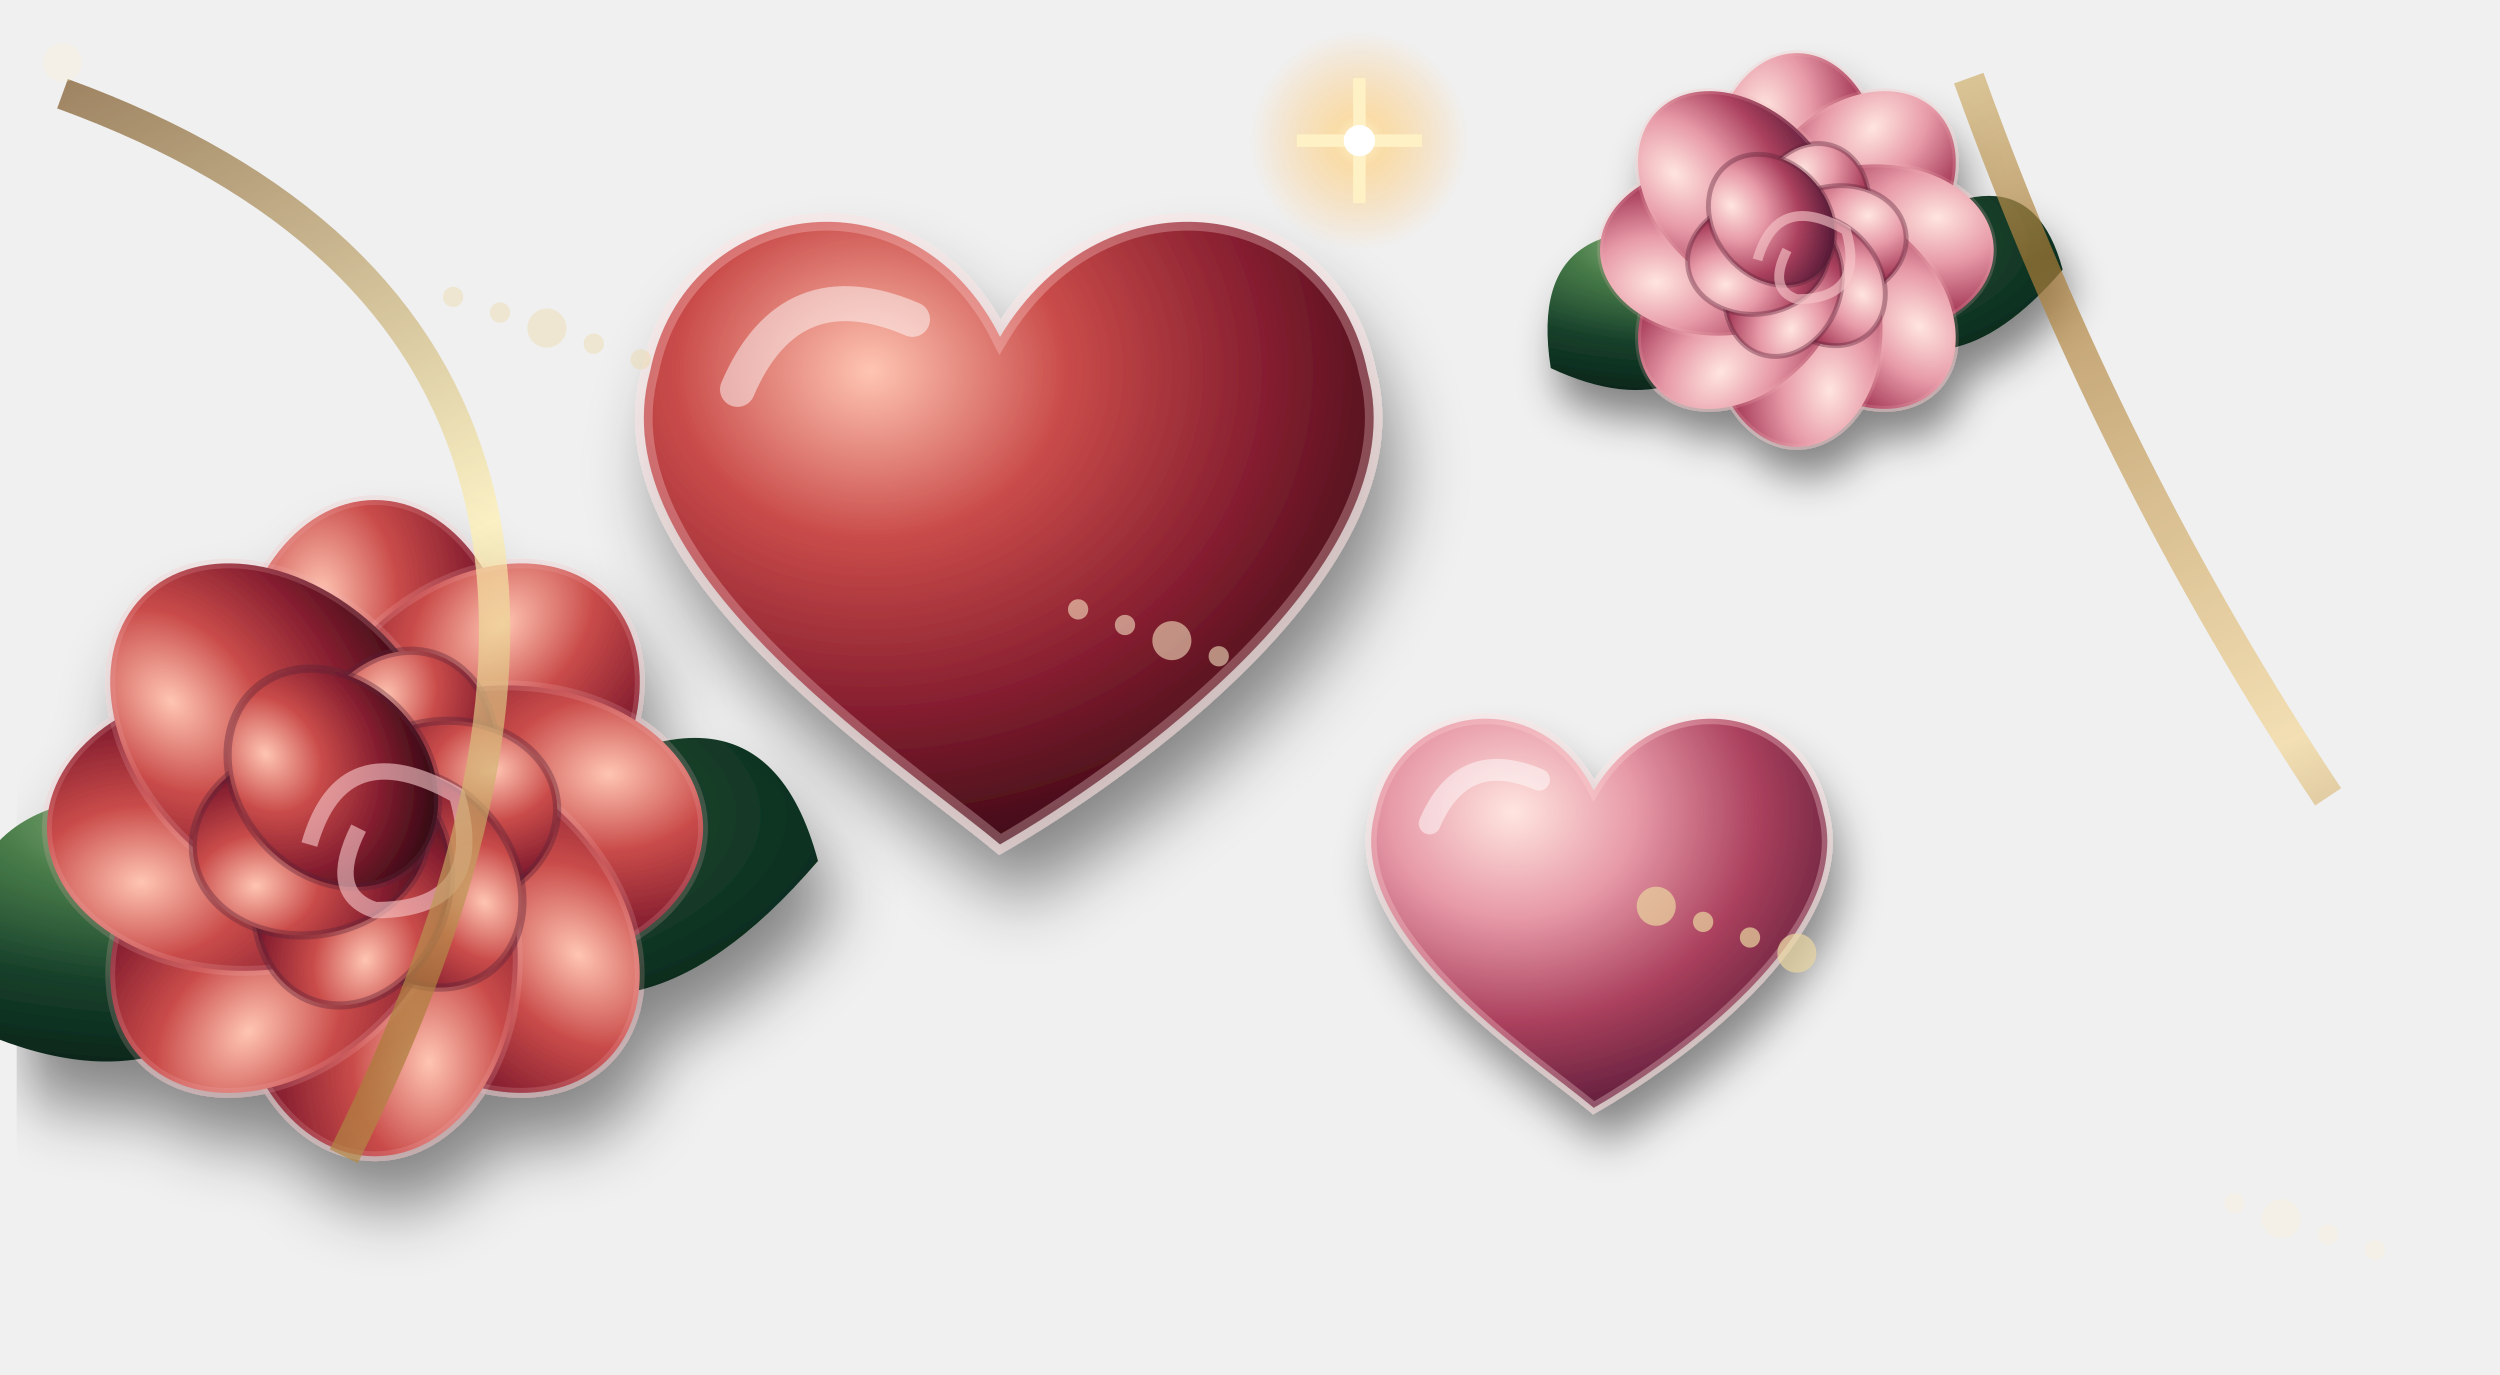
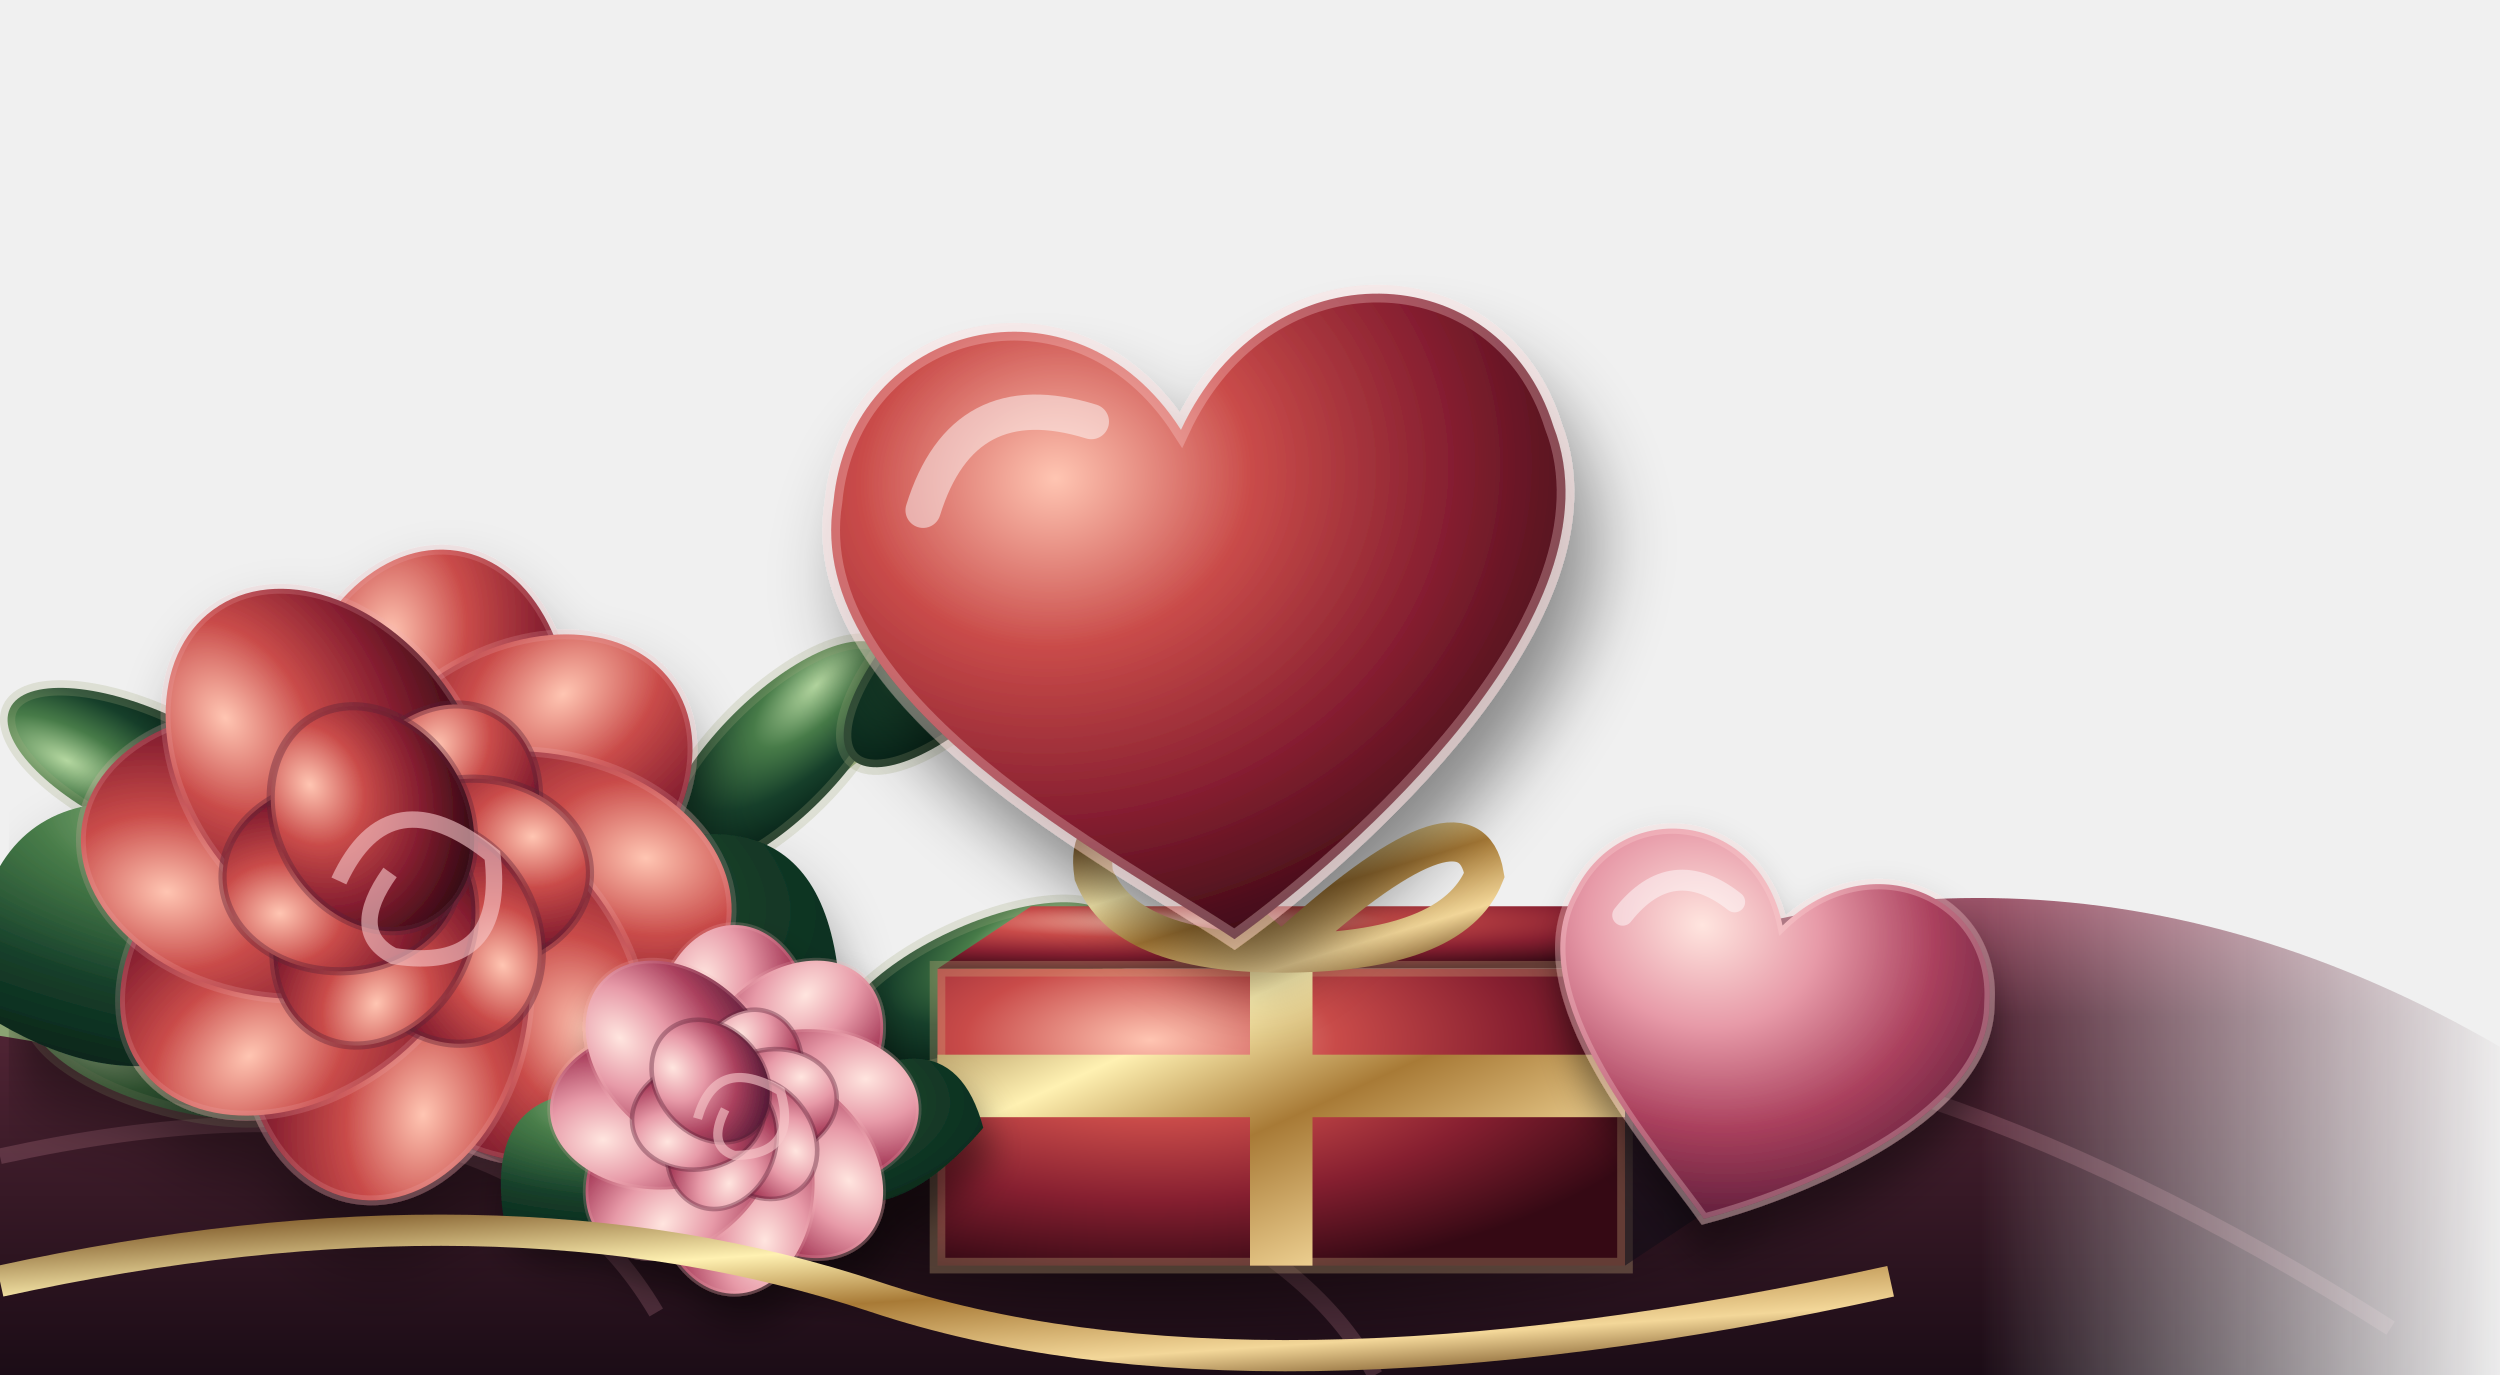
<svg xmlns="http://www.w3.org/2000/svg" viewBox="0 0 160 88" aria-hidden="true">
  <defs>
    <radialGradient id="gold" cx="31%" cy="24%" r="81%">
      <stop offset="0" stop-color="#fff6cf" />
      <stop offset="0.333" stop-color="#e1bf72" />
      <stop offset="0.667" stop-color="#a57528" />
      <stop offset="1" stop-color="#52320f" />
    </radialGradient>
    <radialGradient id="silver" cx="31%" cy="24%" r="81%">
      <stop offset="0" stop-color="#ffffff" />
      <stop offset="0.333" stop-color="#cdd4db" />
      <stop offset="0.667" stop-color="#7a8290" />
      <stop offset="1" stop-color="#373d48" />
    </radialGradient>
    <radialGradient id="red" cx="31%" cy="24%" r="81%">
      <stop offset="0" stop-color="#ffc5b2" />
      <stop offset="0.333" stop-color="#c94b49" />
      <stop offset="0.667" stop-color="#861f30" />
      <stop offset="1" stop-color="#350914" />
    </radialGradient>
    <radialGradient id="pink" cx="31%" cy="24%" r="81%">
      <stop offset="0" stop-color="#ffe5df" />
      <stop offset="0.333" stop-color="#e79aa8" />
      <stop offset="0.667" stop-color="#aa405d" />
      <stop offset="1" stop-color="#581b38" />
    </radialGradient>
    <radialGradient id="orange" cx="31%" cy="24%" r="81%">
      <stop offset="0" stop-color="#ffe0a1" />
      <stop offset="0.333" stop-color="#f4a33f" />
      <stop offset="0.667" stop-color="#bb4c10" />
      <stop offset="1" stop-color="#522108" />
    </radialGradient>
    <radialGradient id="green" cx="31%" cy="24%" r="81%">
      <stop offset="0" stop-color="#b4d7a0" />
      <stop offset="0.333" stop-color="#477b48" />
      <stop offset="0.667" stop-color="#163f2a" />
      <stop offset="1" stop-color="#072318" />
    </radialGradient>
    <radialGradient id="chocolate" cx="31%" cy="24%" r="81%">
      <stop offset="0" stop-color="#d9ac88" />
      <stop offset="0.333" stop-color="#925a3b" />
      <stop offset="0.667" stop-color="#502818" />
      <stop offset="1" stop-color="#1c0e09" />
    </radialGradient>
    <radialGradient id="navy" cx="31%" cy="24%" r="81%">
      <stop offset="0" stop-color="#b4c9e3" />
      <stop offset="0.333" stop-color="#557393" />
      <stop offset="0.667" stop-color="#243a55" />
      <stop offset="1" stop-color="#101e30" />
    </radialGradient>
    <radialGradient id="purple" cx="31%" cy="24%" r="81%">
      <stop offset="0" stop-color="#e3bde7" />
      <stop offset="0.333" stop-color="#9160ad" />
      <stop offset="0.667" stop-color="#59306e" />
      <stop offset="1" stop-color="#281332" />
    </radialGradient>
    <linearGradient id="metal" x2="1" y2="1">
      <stop stop-color="#7b5525" />
      <stop offset=".3" stop-color="#fff1b2" />
      <stop offset=".52" stop-color="#a87a36" />
      <stop offset=".8" stop-color="#f3d799" />
      <stop offset="1" stop-color="#694418" />
    </linearGradient>
    <filter id="shadow" x="-35%" y="-35%" width="170%" height="170%">
      <feDropShadow dx="1" dy="3" stdDeviation="2" flood-color="#000" flood-opacity=".45" />
    </filter>
    <radialGradient id="light">
      <stop stop-color="#fff9d5" stop-opacity=".95" />
      <stop offset=".25" stop-color="#ffcf78" stop-opacity=".6" />
      <stop offset="1" stop-color="#ffbe66" stop-opacity="0" />
    </radialGradient>
+     <linearGradient id="rock" x2=".7" y2="1">
+       <stop stop-color="#47404e" />
+       <stop offset=".5" stop-color="#211d27" />
+       <stop offset="1" stop-color="#090a10" />
+     </linearGradient>
+     <linearGradient id="castle" x2="1" y2=".4">
+       <stop stop-color="#46404c" />
+       <stop offset=".45" stop-color="#201d26" />
+       <stop offset="1" stop-color="#090a0f" />
+     </linearGradient>
+     <linearGradient id="stone" x2=".15" y2="1">
+       <stop stop-color="#79726b" />
+       <stop offset=".22" stop-color="#3c373c" />
+       <stop offset="1" stop-color="#15141b" />
+     </linearGradient>
+     <linearGradient id="velvet" x2="0" y2="1">
+       <stop stop-color="#9b5368" />
+       <stop offset=".25" stop-color="#522535" />
+       <stop offset="1" stop-color="#1b0c16" />
+     </linearGradient>
+     <linearGradient id="snow" x2="0" y2="1">
+       <stop stop-color="#f4eee2" />
+       <stop offset=".35" stop-color="#b9c7c9" />
+       <stop offset="1" stop-color="#506264" />
+     </linearGradient>
+     <linearGradient id="wood" x2="0" y2="1">
+       <stop stop-color="#b18557" />
+       <stop offset=".12" stop-color="#68482f" />
+       <stop offset="1" stop-color="#231b17" />
+     </linearGradient>
+     <radialGradient id="contact">
+       <stop stop-color="#000" stop-opacity=".78" />
+       <stop offset="1" stop-color="#000" stop-opacity="0" />
+     </radialGradient>
+     <radialGradient id="moon">
+       <stop stop-color="#fff2d4" />
+       <stop offset=".7" stop-color="#d3ae79" />
+       <stop offset="1" stop-color="#a37d4e" />
+     </radialGradient>
+     <linearGradient id="basket" x2="0" y2="1">
+       <stop stop-color="#e2bd8a" />
+       <stop offset=".5" stop-color="#96673c" />
+       <stop offset="1" stop-color="#4b2d1e" />
+     </linearGradient>
+     <linearGradient id="fade" x2="1" y2="0">
+       <stop offset="0" stop-color="white" />
+       <stop offset=".79" stop-color="white" />
+       <stop offset="1" stop-color="black" />
+     </linearGradient>
+     <mask id="edge">
+       <rect width="160" height="88" fill="url(#fade)" />
+     </mask>
  </defs>
-   <g transform="translate(24 53) scale(1.05)" filter="url(#shadow)">
-     <path d="M-4 0Q-28-7-25 12Q-10 19-4 4M5 2Q23-13 27 2Q15 16 5 6" fill="url(#green)" />
-     <ellipse cx="0" cy="-8" rx="8.7" ry="12" transform="rotate(0)" fill="url(#red)" stroke="#f4afb5" stroke-opacity=".2" stroke-width=".6" />
-     <ellipse cx="0" cy="-8" rx="8.7" ry="12" transform="rotate(45)" fill="url(#red)" stroke="#f4afb5" stroke-opacity=".2" stroke-width=".6" />
-     <ellipse cx="0" cy="-8" rx="8.7" ry="12" transform="rotate(90)" fill="url(#red)" stroke="#f4afb5" stroke-opacity=".2" stroke-width=".6" />
-     <ellipse cx="0" cy="-8" rx="8.7" ry="12" transform="rotate(135)" fill="url(#red)" stroke="#f4afb5" stroke-opacity=".2" stroke-width=".6" />
-     <ellipse cx="0" cy="-8" rx="8.7" ry="12" transform="rotate(180)" fill="url(#red)" stroke="#f4afb5" stroke-opacity=".2" stroke-width=".6" />
-     <ellipse cx="0" cy="-8" rx="8.7" ry="12" transform="rotate(225)" fill="url(#red)" stroke="#f4afb5" stroke-opacity=".2" stroke-width=".6" />
-     <ellipse cx="0" cy="-8" rx="8.7" ry="12" transform="rotate(270)" fill="url(#red)" stroke="#f4afb5" stroke-opacity=".2" stroke-width=".6" />
-     <ellipse cx="0" cy="-8" rx="8.7" ry="12" transform="rotate(315)" fill="url(#red)" stroke="#f4afb5" stroke-opacity=".2" stroke-width=".6" />
-     <ellipse cx="0" cy="-4" rx="5.8" ry="7.2" transform="rotate(20)" fill="url(#red)" stroke="#5a2438" stroke-opacity=".38" stroke-width=".5" />
-     <ellipse cx="0" cy="-4" rx="5.8" ry="7.2" transform="rotate(80)" fill="url(#red)" stroke="#5a2438" stroke-opacity=".38" stroke-width=".5" />
-     <ellipse cx="0" cy="-4" rx="5.8" ry="7.2" transform="rotate(140)" fill="url(#red)" stroke="#5a2438" stroke-opacity=".38" stroke-width=".5" />
-     <ellipse cx="0" cy="-4" rx="5.8" ry="7.2" transform="rotate(200)" fill="url(#red)" stroke="#5a2438" stroke-opacity=".38" stroke-width=".5" />
-     <ellipse cx="0" cy="-4" rx="5.8" ry="7.2" transform="rotate(260)" fill="url(#red)" stroke="#5a2438" stroke-opacity=".38" stroke-width=".5" />
-     <ellipse cx="0" cy="-4" rx="5.8" ry="7.2" transform="rotate(320)" fill="url(#red)" stroke="#5a2438" stroke-opacity=".38" stroke-width=".5" />
-     <path d="M-4 1Q-2-6 5-2Q7 5 0 5Q-3 4-1 0" fill="none" stroke="#f8c9cc" stroke-width="1" opacity=".6" />
+   <g mask="url(#edge)">
+     <path d="M0 65Q25 59 44 70T96 65T160 67V88H0Z" fill="url(#velvet)" />
+     <g stroke="#d08c9f" stroke-opacity=".23" fill="none">
+       <path d="M0 74Q32 67 42 84M44 70Q80 73 88 88M93 66Q120 64 153 85" />
+     </g>
+     <g transform="translate(35 73) scale(0.98)">
+       <path d="M0 0Q-12-16-30-26M0 0Q10-22 35-35M0 0Q-25-6-39-8M0 0Q22-8 38-12" fill="none" stroke="#8ba473" stroke-width="1.3" />
+       <ellipse cx="-15" cy="-19" rx="4" ry="10" transform="rotate(-35 -15 -19)" fill="url(#green)" stroke="#a6ad80" stroke-opacity=".25" />
+       <ellipse cx="-26" cy="-24" rx="4" ry="10" transform="rotate(-65 -26 -24)" fill="url(#green)" stroke="#a6ad80" stroke-opacity=".25" />
+       <ellipse cx="15" cy="-25" rx="4" ry="10" transform="rotate(45 15 -25)" fill="url(#green)" stroke="#a6ad80" stroke-opacity=".25" />
+       <ellipse cx="27" cy="-32" rx="4" ry="10" transform="rotate(45 27 -32)" fill="url(#green)" stroke="#a6ad80" stroke-opacity=".25" />
+       <ellipse cx="-24" cy="-6" rx="4" ry="10" transform="rotate(-75 -24 -6)" fill="url(#green)" stroke="#a6ad80" stroke-opacity=".25" />
+       <ellipse cx="28" cy="-10" rx="4" ry="10" transform="rotate(65 28 -10)" fill="url(#green)" stroke="#a6ad80" stroke-opacity=".25" />
+     </g>
+     <ellipse cx="74" cy="78" rx="40" ry="8" fill="url(#contact)" />
+     <g transform="translate(60 58)">
+       <path d="M0 4L6 0H50L44 4Z" fill="url(#red)" />
+       <path d="M0 4H44V23H0Z" fill="url(#red)" stroke="#d3b583" stroke-opacity=".3" />
+       <path d="M44 4L50 0V19L44 23Z" fill="#100c17" opacity=".56" />
+       <path d="M22 3V23M0 11.5H44" stroke="url(#metal)" stroke-width="4" />
+       <path d="M22 3q-13-12-12-5q2 5 12 5q12-11 13-5q-2 5-13 5" fill="none" stroke="url(#metal)" stroke-width="2.5" />
+     </g>
+     <g transform="translate(77 41) rotate(-6) scale(1.13)" filter="url(#shadow)">
+       <path d="M0 17C-6 12-23 1-20-10C-18-20-5-22 0-12C6-22 19-20 21-10C24 1 7 13 0 17Z" fill="url(#red)" stroke="#ffd5d6" stroke-opacity=".3" />
+       <path d="M-15-9Q-12-16-5-13" stroke="#fff" stroke-width="2" stroke-linecap="round" opacity=".48" fill="none" />
+     </g>
+     <g transform="translate(26 56) rotate(9) scale(1.05)" filter="url(#shadow)">
+       <path d="M-4 0Q-28-7-25 12Q-10 19-4 4M5 2Q23-13 27 2Q15 16 5 6" fill="url(#green)" />
+       <ellipse cx="0" cy="-8" rx="8.7" ry="12" transform="rotate(0)" fill="url(#red)" stroke="#f4afb5" stroke-opacity=".2" stroke-width=".6" />
+       <ellipse cx="0" cy="-8" rx="8.7" ry="12" transform="rotate(45)" fill="url(#red)" stroke="#f4afb5" stroke-opacity=".2" stroke-width=".6" />
+       <ellipse cx="0" cy="-8" rx="8.7" ry="12" transform="rotate(90)" fill="url(#red)" stroke="#f4afb5" stroke-opacity=".2" stroke-width=".6" />
+       <ellipse cx="0" cy="-8" rx="8.7" ry="12" transform="rotate(135)" fill="url(#red)" stroke="#f4afb5" stroke-opacity=".2" stroke-width=".6" />
+       <ellipse cx="0" cy="-8" rx="8.7" ry="12" transform="rotate(180)" fill="url(#red)" stroke="#f4afb5" stroke-opacity=".2" stroke-width=".6" />
+       <ellipse cx="0" cy="-8" rx="8.7" ry="12" transform="rotate(225)" fill="url(#red)" stroke="#f4afb5" stroke-opacity=".2" stroke-width=".6" />
+       <ellipse cx="0" cy="-8" rx="8.7" ry="12" transform="rotate(270)" fill="url(#red)" stroke="#f4afb5" stroke-opacity=".2" stroke-width=".6" />
+       <ellipse cx="0" cy="-8" rx="8.7" ry="12" transform="rotate(315)" fill="url(#red)" stroke="#f4afb5" stroke-opacity=".2" stroke-width=".6" />
+       <ellipse cx="0" cy="-4" rx="5.8" ry="7.2" transform="rotate(20)" fill="url(#red)" stroke="#5a2438" stroke-opacity=".38" stroke-width=".5" />
+       <ellipse cx="0" cy="-4" rx="5.8" ry="7.2" transform="rotate(80)" fill="url(#red)" stroke="#5a2438" stroke-opacity=".38" stroke-width=".5" />
+       <ellipse cx="0" cy="-4" rx="5.8" ry="7.2" transform="rotate(140)" fill="url(#red)" stroke="#5a2438" stroke-opacity=".38" stroke-width=".5" />
+       <ellipse cx="0" cy="-4" rx="5.8" ry="7.2" transform="rotate(200)" fill="url(#red)" stroke="#5a2438" stroke-opacity=".38" stroke-width=".5" />
+       <ellipse cx="0" cy="-4" rx="5.8" ry="7.2" transform="rotate(260)" fill="url(#red)" stroke="#5a2438" stroke-opacity=".38" stroke-width=".5" />
+       <ellipse cx="0" cy="-4" rx="5.8" ry="7.2" transform="rotate(320)" fill="url(#red)" stroke="#5a2438" stroke-opacity=".38" stroke-width=".5" />
+       <path d="M-4 1Q-2-6 5-2Q7 5 0 5Q-3 4-1 0" fill="none" stroke="#f8c9cc" stroke-width="1" opacity=".6" />
+     </g>
+     <g transform="translate(112 67) rotate(15) scale(0.67)" filter="url(#shadow)">
+       <path d="M0 17C-6 12-23 1-20-10C-18-20-5-22 0-12C6-22 19-20 21-10C24 1 7 13 0 17Z" fill="url(#pink)" stroke="#ffd5d6" stroke-opacity=".3" />
+       <path d="M-15-9Q-12-16-5-13" stroke="#fff" stroke-width="2" stroke-linecap="round" opacity=".48" fill="none" />
+     </g>
+     <g transform="translate(47 71) rotate(0) scale(0.59)" filter="url(#shadow)">
+       <path d="M-4 0Q-28-7-25 12Q-10 19-4 4M5 2Q23-13 27 2Q15 16 5 6" fill="url(#green)" />
+       <ellipse cx="0" cy="-8" rx="8.7" ry="12" transform="rotate(0)" fill="url(#pink)" stroke="#f4afb5" stroke-opacity=".2" stroke-width=".6" />
+       <ellipse cx="0" cy="-8" rx="8.7" ry="12" transform="rotate(45)" fill="url(#pink)" stroke="#f4afb5" stroke-opacity=".2" stroke-width=".6" />
+       <ellipse cx="0" cy="-8" rx="8.7" ry="12" transform="rotate(90)" fill="url(#pink)" stroke="#f4afb5" stroke-opacity=".2" stroke-width=".6" />
+       <ellipse cx="0" cy="-8" rx="8.7" ry="12" transform="rotate(135)" fill="url(#pink)" stroke="#f4afb5" stroke-opacity=".2" stroke-width=".6" />
+       <ellipse cx="0" cy="-8" rx="8.7" ry="12" transform="rotate(180)" fill="url(#pink)" stroke="#f4afb5" stroke-opacity=".2" stroke-width=".6" />
+       <ellipse cx="0" cy="-8" rx="8.7" ry="12" transform="rotate(225)" fill="url(#pink)" stroke="#f4afb5" stroke-opacity=".2" stroke-width=".6" />
+       <ellipse cx="0" cy="-8" rx="8.7" ry="12" transform="rotate(270)" fill="url(#pink)" stroke="#f4afb5" stroke-opacity=".2" stroke-width=".6" />
+       <ellipse cx="0" cy="-8" rx="8.7" ry="12" transform="rotate(315)" fill="url(#pink)" stroke="#f4afb5" stroke-opacity=".2" stroke-width=".6" />
+       <ellipse cx="0" cy="-4" rx="5.8" ry="7.2" transform="rotate(20)" fill="url(#pink)" stroke="#5a2438" stroke-opacity=".38" stroke-width=".5" />
+       <ellipse cx="0" cy="-4" rx="5.8" ry="7.2" transform="rotate(80)" fill="url(#pink)" stroke="#5a2438" stroke-opacity=".38" stroke-width=".5" />
+       <ellipse cx="0" cy="-4" rx="5.8" ry="7.2" transform="rotate(140)" fill="url(#pink)" stroke="#5a2438" stroke-opacity=".38" stroke-width=".5" />
+       <ellipse cx="0" cy="-4" rx="5.8" ry="7.2" transform="rotate(200)" fill="url(#pink)" stroke="#5a2438" stroke-opacity=".38" stroke-width=".5" />
+       <ellipse cx="0" cy="-4" rx="5.8" ry="7.2" transform="rotate(260)" fill="url(#pink)" stroke="#5a2438" stroke-opacity=".38" stroke-width=".5" />
+       <ellipse cx="0" cy="-4" rx="5.8" ry="7.2" transform="rotate(320)" fill="url(#pink)" stroke="#5a2438" stroke-opacity=".38" stroke-width=".5" />
+       <path d="M-4 1Q-2-6 5-2Q7 5 0 5Q-3 4-1 0" fill="none" stroke="#f8c9cc" stroke-width="1" opacity=".6" />
+     </g>
+     <path d="M0 82Q32 75 56 83T121 82" stroke="url(#metal)" stroke-width="2" fill="none" />
  </g>
-   <g transform="translate(64 35) scale(1.12)" filter="url(#shadow)">
-     <path d="M0 17C-6 12-23 1-20-10C-18-20-5-22 0-12C6-22 19-20 21-10C24 1 7 13 0 17Z" fill="url(#red)" stroke="#ffd5d6" stroke-opacity=".3" />
-     <path d="M-15-9Q-12-16-5-13" stroke="#fff" stroke-width="2" stroke-linecap="round" opacity=".48" fill="none" />
-   </g>
-   <g transform="translate(102 59) scale(0.7)" filter="url(#shadow)">
-     <path d="M0 17C-6 12-23 1-20-10C-18-20-5-22 0-12C6-22 19-20 21-10C24 1 7 13 0 17Z" fill="url(#pink)" stroke="#ffd5d6" stroke-opacity=".3" />
-     <path d="M-15-9Q-12-16-5-13" stroke="#fff" stroke-width="2" stroke-linecap="round" opacity=".48" fill="none" />
-   </g>
-   <g transform="translate(115 16) scale(0.63)" filter="url(#shadow)">
-     <path d="M-4 0Q-28-7-25 12Q-10 19-4 4M5 2Q23-13 27 2Q15 16 5 6" fill="url(#green)" />
-     <ellipse cx="0" cy="-8" rx="8.7" ry="12" transform="rotate(0)" fill="url(#pink)" stroke="#f4afb5" stroke-opacity=".2" stroke-width=".6" />
-     <ellipse cx="0" cy="-8" rx="8.7" ry="12" transform="rotate(45)" fill="url(#pink)" stroke="#f4afb5" stroke-opacity=".2" stroke-width=".6" />
-     <ellipse cx="0" cy="-8" rx="8.7" ry="12" transform="rotate(90)" fill="url(#pink)" stroke="#f4afb5" stroke-opacity=".2" stroke-width=".6" />
-     <ellipse cx="0" cy="-8" rx="8.7" ry="12" transform="rotate(135)" fill="url(#pink)" stroke="#f4afb5" stroke-opacity=".2" stroke-width=".6" />
-     <ellipse cx="0" cy="-8" rx="8.7" ry="12" transform="rotate(180)" fill="url(#pink)" stroke="#f4afb5" stroke-opacity=".2" stroke-width=".6" />
-     <ellipse cx="0" cy="-8" rx="8.7" ry="12" transform="rotate(225)" fill="url(#pink)" stroke="#f4afb5" stroke-opacity=".2" stroke-width=".6" />
-     <ellipse cx="0" cy="-8" rx="8.7" ry="12" transform="rotate(270)" fill="url(#pink)" stroke="#f4afb5" stroke-opacity=".2" stroke-width=".6" />
-     <ellipse cx="0" cy="-8" rx="8.7" ry="12" transform="rotate(315)" fill="url(#pink)" stroke="#f4afb5" stroke-opacity=".2" stroke-width=".6" />
-     <ellipse cx="0" cy="-4" rx="5.8" ry="7.2" transform="rotate(20)" fill="url(#pink)" stroke="#5a2438" stroke-opacity=".38" stroke-width=".5" />
-     <ellipse cx="0" cy="-4" rx="5.8" ry="7.2" transform="rotate(80)" fill="url(#pink)" stroke="#5a2438" stroke-opacity=".38" stroke-width=".5" />
-     <ellipse cx="0" cy="-4" rx="5.8" ry="7.2" transform="rotate(140)" fill="url(#pink)" stroke="#5a2438" stroke-opacity=".38" stroke-width=".5" />
-     <ellipse cx="0" cy="-4" rx="5.8" ry="7.2" transform="rotate(200)" fill="url(#pink)" stroke="#5a2438" stroke-opacity=".38" stroke-width=".5" />
-     <ellipse cx="0" cy="-4" rx="5.8" ry="7.2" transform="rotate(260)" fill="url(#pink)" stroke="#5a2438" stroke-opacity=".38" stroke-width=".5" />
-     <ellipse cx="0" cy="-4" rx="5.8" ry="7.2" transform="rotate(320)" fill="url(#pink)" stroke="#5a2438" stroke-opacity=".38" stroke-width=".5" />
-     <path d="M-4 1Q-2-6 5-2Q7 5 0 5Q-3 4-1 0" fill="none" stroke="#f8c9cc" stroke-width="1" opacity=".6" />
-   </g>
-   <path d="M4 6Q48 22 22 74M126 5Q135 30 149 51" fill="none" stroke="url(#metal)" stroke-width="2" opacity=".7" />
-   <g transform="translate(87 9) scale(1)">
-     <circle r="7" fill="url(#light)" />
-     <path d="M-4 0H4M0-4V4" stroke="#fff1c6" stroke-width=".8" />
-     <circle r="1" fill="#fff" />
-   </g>
-   <circle cx="4" cy="4" r="1.25" fill="#fff1cc" opacity="0.25" />
-   <circle cx="41" cy="23" r="0.65" fill="#ead6a0" opacity="0.4" />
-   <circle cx="78" cy="42" r="0.65" fill="#fff1cc" opacity="0.55" />
-   <circle cx="115" cy="61" r="1.25" fill="#ead6a0" opacity="0.7" />
-   <circle cx="152" cy="80" r="0.65" fill="#fff1cc" opacity="0.25" />
-   <circle cx="38" cy="22" r="0.65" fill="#ead6a0" opacity="0.4" />
-   <circle cx="75" cy="41" r="1.25" fill="#fff1cc" opacity="0.55" />
-   <circle cx="112" cy="60" r="0.65" fill="#ead6a0" opacity="0.7" />
-   <circle cx="149" cy="79" r="0.65" fill="#fff1cc" opacity="0.25" />
-   <circle cx="35" cy="21" r="1.25" fill="#ead6a0" opacity="0.4" />
-   <circle cx="72" cy="40" r="0.65" fill="#fff1cc" opacity="0.55" />
-   <circle cx="109" cy="59" r="0.65" fill="#ead6a0" opacity="0.7" />
-   <circle cx="146" cy="78" r="1.25" fill="#fff1cc" opacity="0.25" />
-   <circle cx="32" cy="20" r="0.65" fill="#ead6a0" opacity="0.4" />
-   <circle cx="69" cy="39" r="0.65" fill="#fff1cc" opacity="0.55" />
-   <circle cx="106" cy="58" r="1.25" fill="#ead6a0" opacity="0.7" />
-   <circle cx="143" cy="77" r="0.65" fill="#fff1cc" opacity="0.25" />
-   <circle cx="29" cy="19" r="0.65" fill="#ead6a0" opacity="0.4" />
</svg>
